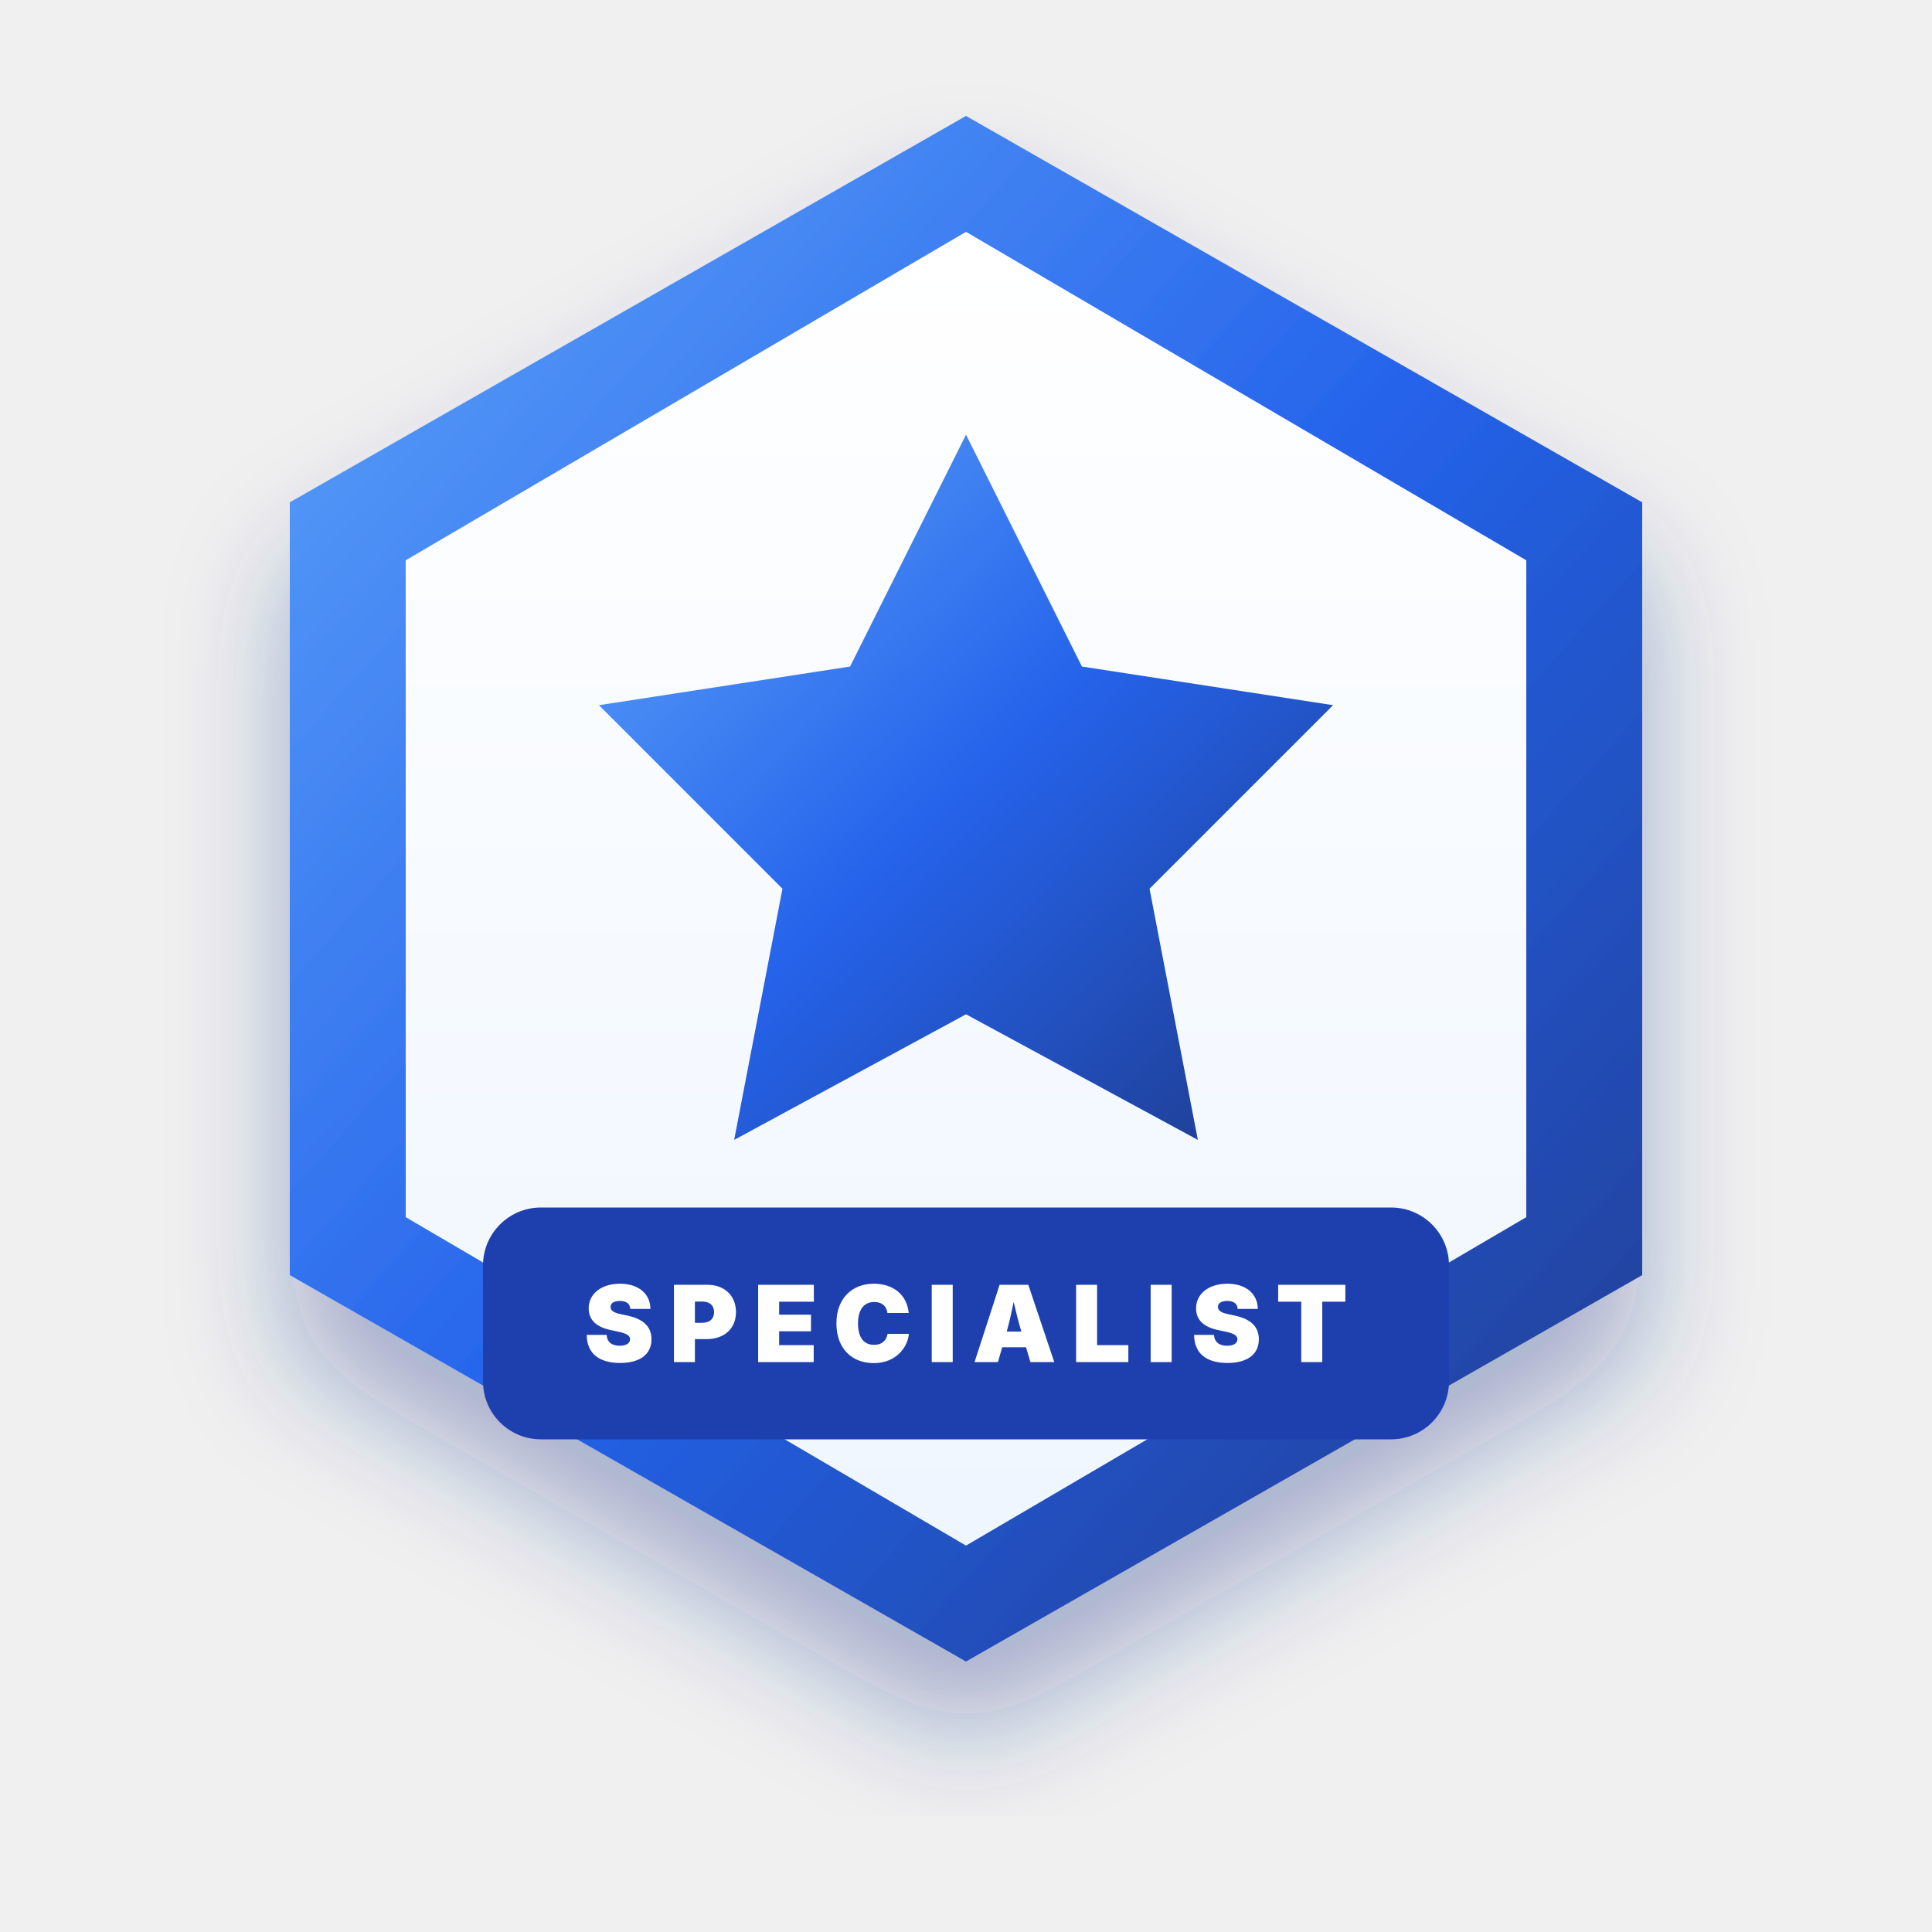
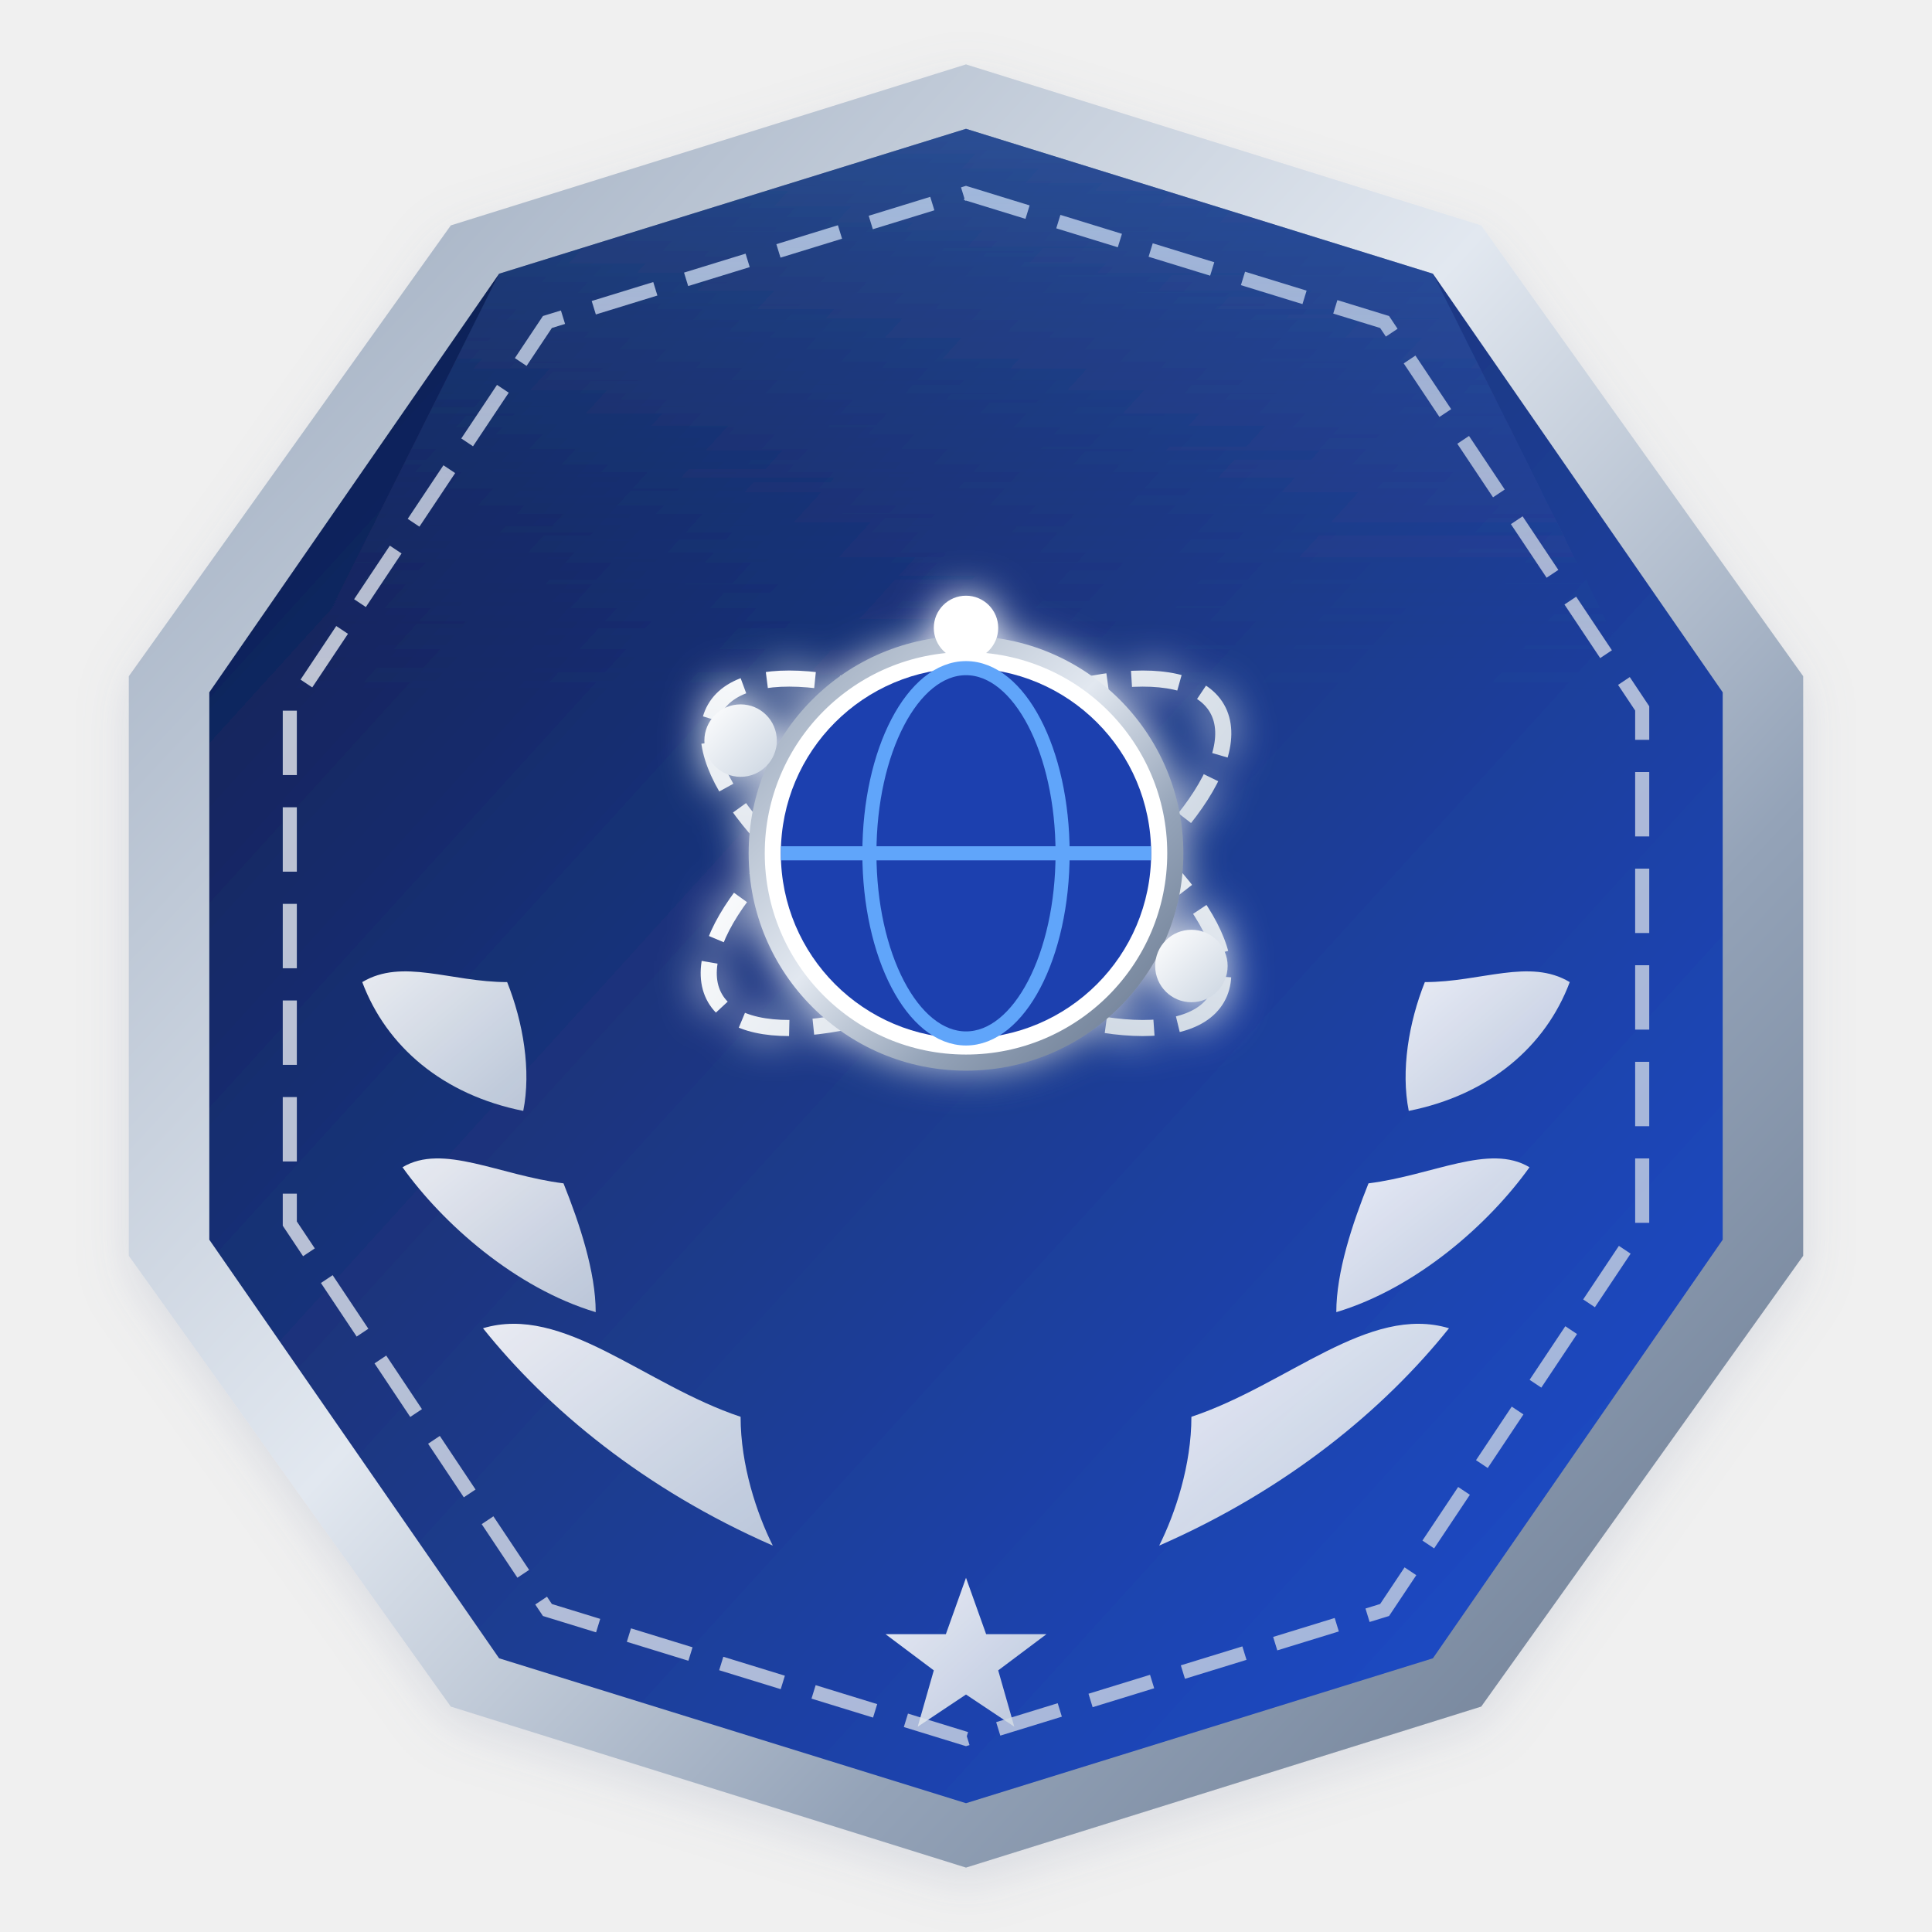
- <svg xmlns="http://www.w3.org/2000/svg" viewBox="0 0 200 200" width="200" height="200" fill="none">
+ <svg xmlns="http://www.w3.org/2000/svg" viewBox="0 0 240 240" width="100%" height="100%">
  <defs>
-     <linearGradient id="blueHexBorder" x1="0%" y1="0%" x2="100%" y2="100%">
-       <stop offset="0%" stop-color="#60a5fa" />
-       <stop offset="50%" stop-color="#2563eb" />
-       <stop offset="100%" stop-color="#1e3a8a" />
+     <linearGradient id="shieldBg" x1="0%" y1="0%" x2="100%" y2="100%">
+       <stop offset="0%" stop-color="#0a1945" />
+       <stop offset="50%" stop-color="#1e3a8a" />
+       <stop offset="100%" stop-color="#1d4ed8" />
    </linearGradient>
-     <linearGradient id="blueHexInner" x1="0%" y1="0%" x2="0%" y2="100%">
+     <linearGradient id="shieldHighlight" x1="0%" y1="0%" x2="0%" y2="100%">
+       <stop offset="0%" stop-color="#60a5fa" stop-opacity="0.5" />
+       <stop offset="100%" stop-color="#1e3a8a" stop-opacity="0" />
+     </linearGradient>
+     <linearGradient id="tierRim" x1="0%" y1="0%" x2="100%" y2="100%">
+       <stop offset="0%" stop-color="#94a3b8" />
+       <stop offset="45%" stop-color="#e2e8f0" />
+       <stop offset="70%" stop-color="#94a3b8" />
+       <stop offset="100%" stop-color="#64748b" />
+     </linearGradient>
+     <linearGradient id="tierAccent" x1="0%" y1="0%" x2="100%" y2="100%">
      <stop offset="0%" stop-color="#ffffff" />
-       <stop offset="100%" stop-color="#eff6ff" />
+       <stop offset="100%" stop-color="#cbd5e1" />
    </linearGradient>
-     <filter id="shadowHex" x="-10%" y="-10%" width="120%" height="120%">
-       <feDropShadow dx="0" dy="8" stdDeviation="6" flood-color="#1e3a8a" flood-opacity="0.35" />
+     <filter id="badgeShadow" x="-20%" y="-20%" width="140%" height="140%">
+       <feDropShadow dx="0" dy="8" stdDeviation="10" flood-color="#0a1945" flood-opacity="0.35" />
+       <feDropShadow dx="0" dy="2" stdDeviation="3" flood-color="#94a3b8" flood-opacity="0.25" />
+     </filter>
+     <filter id="iconGlow" x="-30%" y="-30%" width="160%" height="160%">
+       <feGaussianBlur stdDeviation="2.5" result="blur" />
+       <feMerge>
+         <feMergeNode in="blur" />
+         <feMergeNode in="SourceGraphic" />
+       </feMerge>
    </filter>
  </defs>
-   <polygon points="100,12 170,52 170,132 100,172 30,132 30,52" fill="url(#blueHexBorder)" filter="url(#shadowHex)" />
-   <polygon points="100,24 158,58 158,126 100,160 42,126 42,58" fill="url(#blueHexInner)" />
-   <polygon points="100,45 112,69 138,73 119,92 124,118 100,105 76,118 81,92 62,73 88,69" fill="url(#blueHexBorder)" />
-   <rect x="50" y="125" width="100" height="24" rx="6" fill="#1e40af" />
-   <text x="100" y="141" font-family="'Inter', sans-serif" font-size="11" font-weight="900" fill="#ffffff" text-anchor="middle" letter-spacing="1.5">SPECIALIST</text>
+   <g filter="url(#badgeShadow)">
+     <polygon points="120,8 184,28 224,84 224,156 184,212 120,232 56,212 16,156 16,84 56,28" fill="url(#tierRim)" />
+     <polygon points="120,16 178,34 214,86 214,154 178,206 120,224 62,206 26,154 26,86 62,34" fill="url(#shieldBg)" />
+     <polygon points="120,24 172,40 204,88 204,152 172,200 120,216 68,200 36,152 36,88 68,40" fill="none" stroke="url(#tierAccent)" stroke-width="1.75" stroke-opacity="0.75" stroke-dasharray="8 4" />
+     <path d="M62,34 L120,16 L178,34 L204,86 L36,86 Z" fill="url(#shieldHighlight)" opacity="0.6" />
+   </g>
+   <g fill="url(#tierAccent)" opacity="0.9">
+     <path d="M60,165 C68,175 80,185 96,192 C94,188 92,182 92,176 C80,172 70,162 60,165 Z" />
+     <path d="M50,145 C55,152 64,160 74,163 C74,158 72,152 70,147 C62,146 55,142 50,145 Z" />
+     <path d="M45,122 C48,130 55,136 65,138 C66,133 65,127 63,122 C56,122 50,119 45,122 Z" />
+     <path d="M180,165 C172,175 160,185 144,192 C146,188 148,182 148,176 C160,172 170,162 180,165 Z" />
+     <path d="M190,145 C185,152 176,160 166,163 C166,158 168,152 170,147 C178,146 185,142 190,145 Z" />
+     <path d="M195,122 C192,130 185,136 175,138 C174,133 175,127 177,122 C184,122 190,119 195,122 Z" />
+     <polygon points="120,196 122.5,203 130,203 124,207.5 126,214.5 120,210.5 114,214.5 116,207.5 110,203 117.5,203" fill="url(#tierAccent)" />
+   </g>
+   <g transform="translate(120, 106)" filter="url(#iconGlow)">
+     <ellipse cx="0" cy="0" rx="36" ry="14" fill="none" stroke="url(#tierAccent)" stroke-width="2" stroke-dasharray="6 3" transform="rotate(-30)" />
+     <ellipse cx="0" cy="0" rx="36" ry="14" fill="none" stroke="url(#tierAccent)" stroke-width="2" stroke-dasharray="6 3" transform="rotate(30)" />
+     <circle cx="0" cy="0" r="26" fill="#ffffff" stroke="url(#tierRim)" stroke-width="2" />
+     <circle cx="0" cy="0" r="23" fill="#1e40af" />
+     <ellipse cx="0" cy="0" rx="12" ry="23" fill="none" stroke="#60a5fa" stroke-width="1.75" />
+     <line x1="-23" y1="0" x2="23" y2="0" stroke="#60a5fa" stroke-width="1.75" />
+     <circle cx="-28" cy="-14" r="4.5" fill="url(#tierAccent)" />
+     <circle cx="28" cy="14" r="4.5" fill="url(#tierAccent)" />
+     <circle cx="0" cy="-28" r="4" fill="#ffffff" />
+   </g>
</svg>
